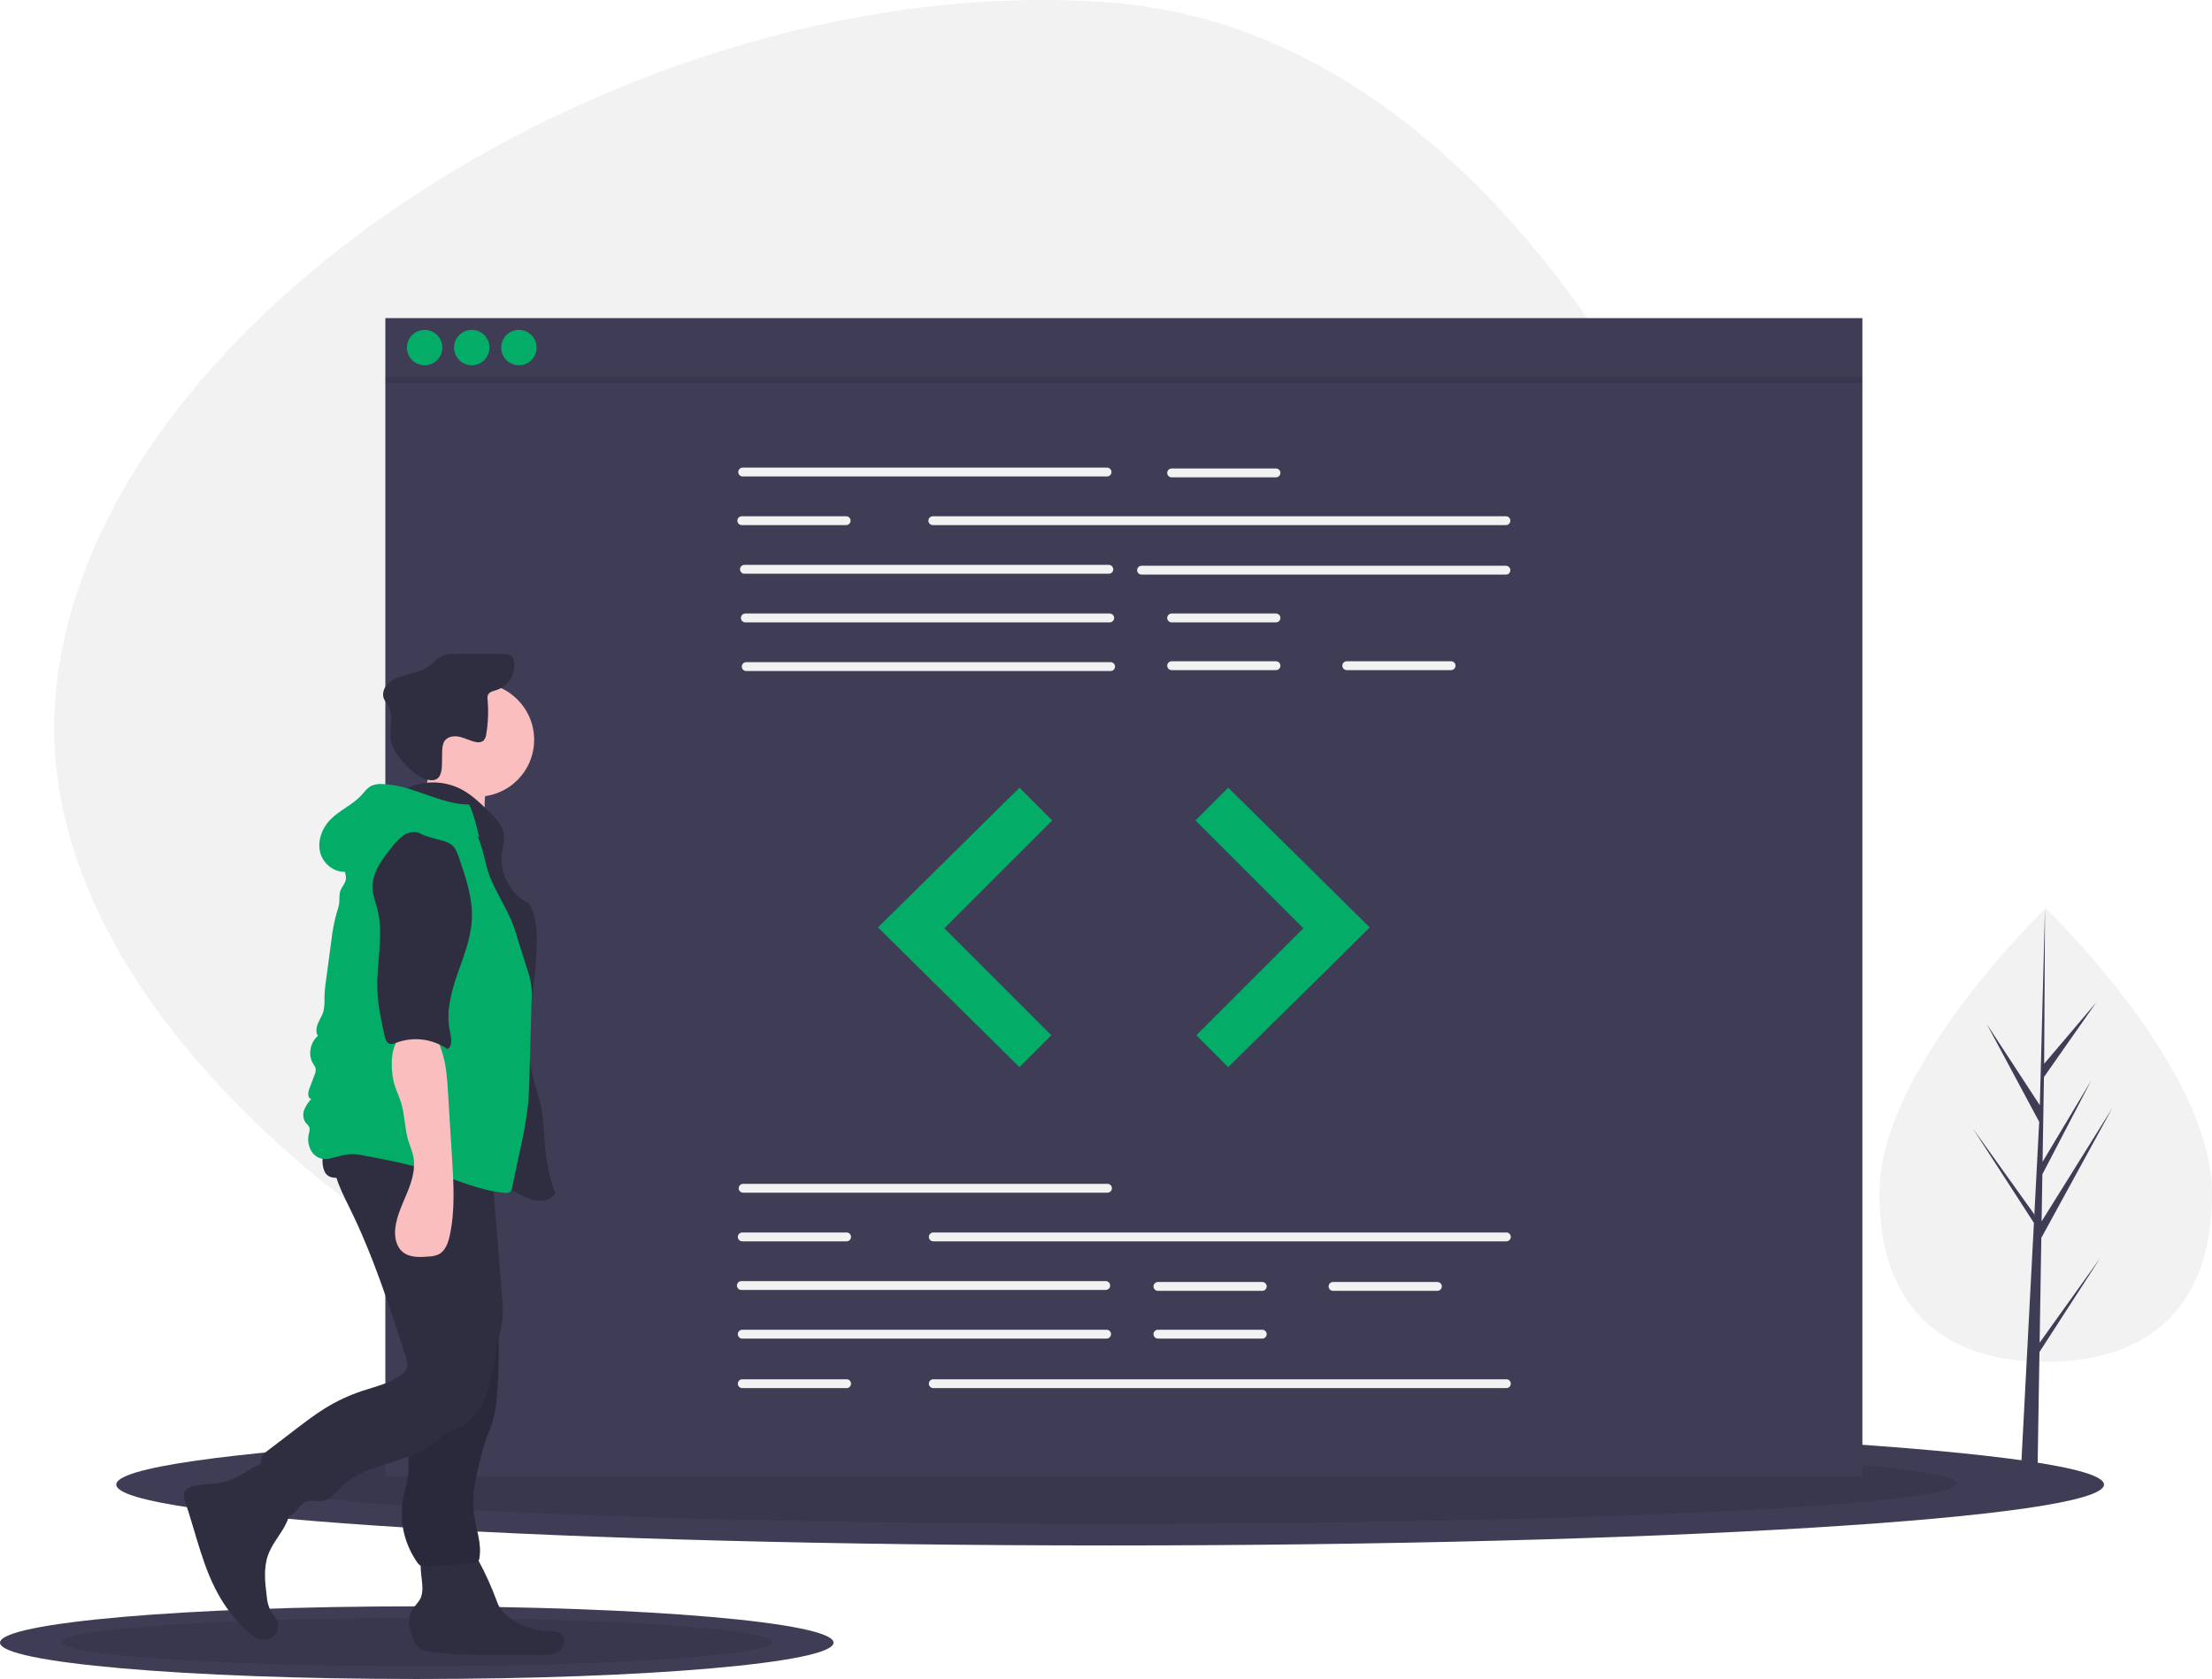
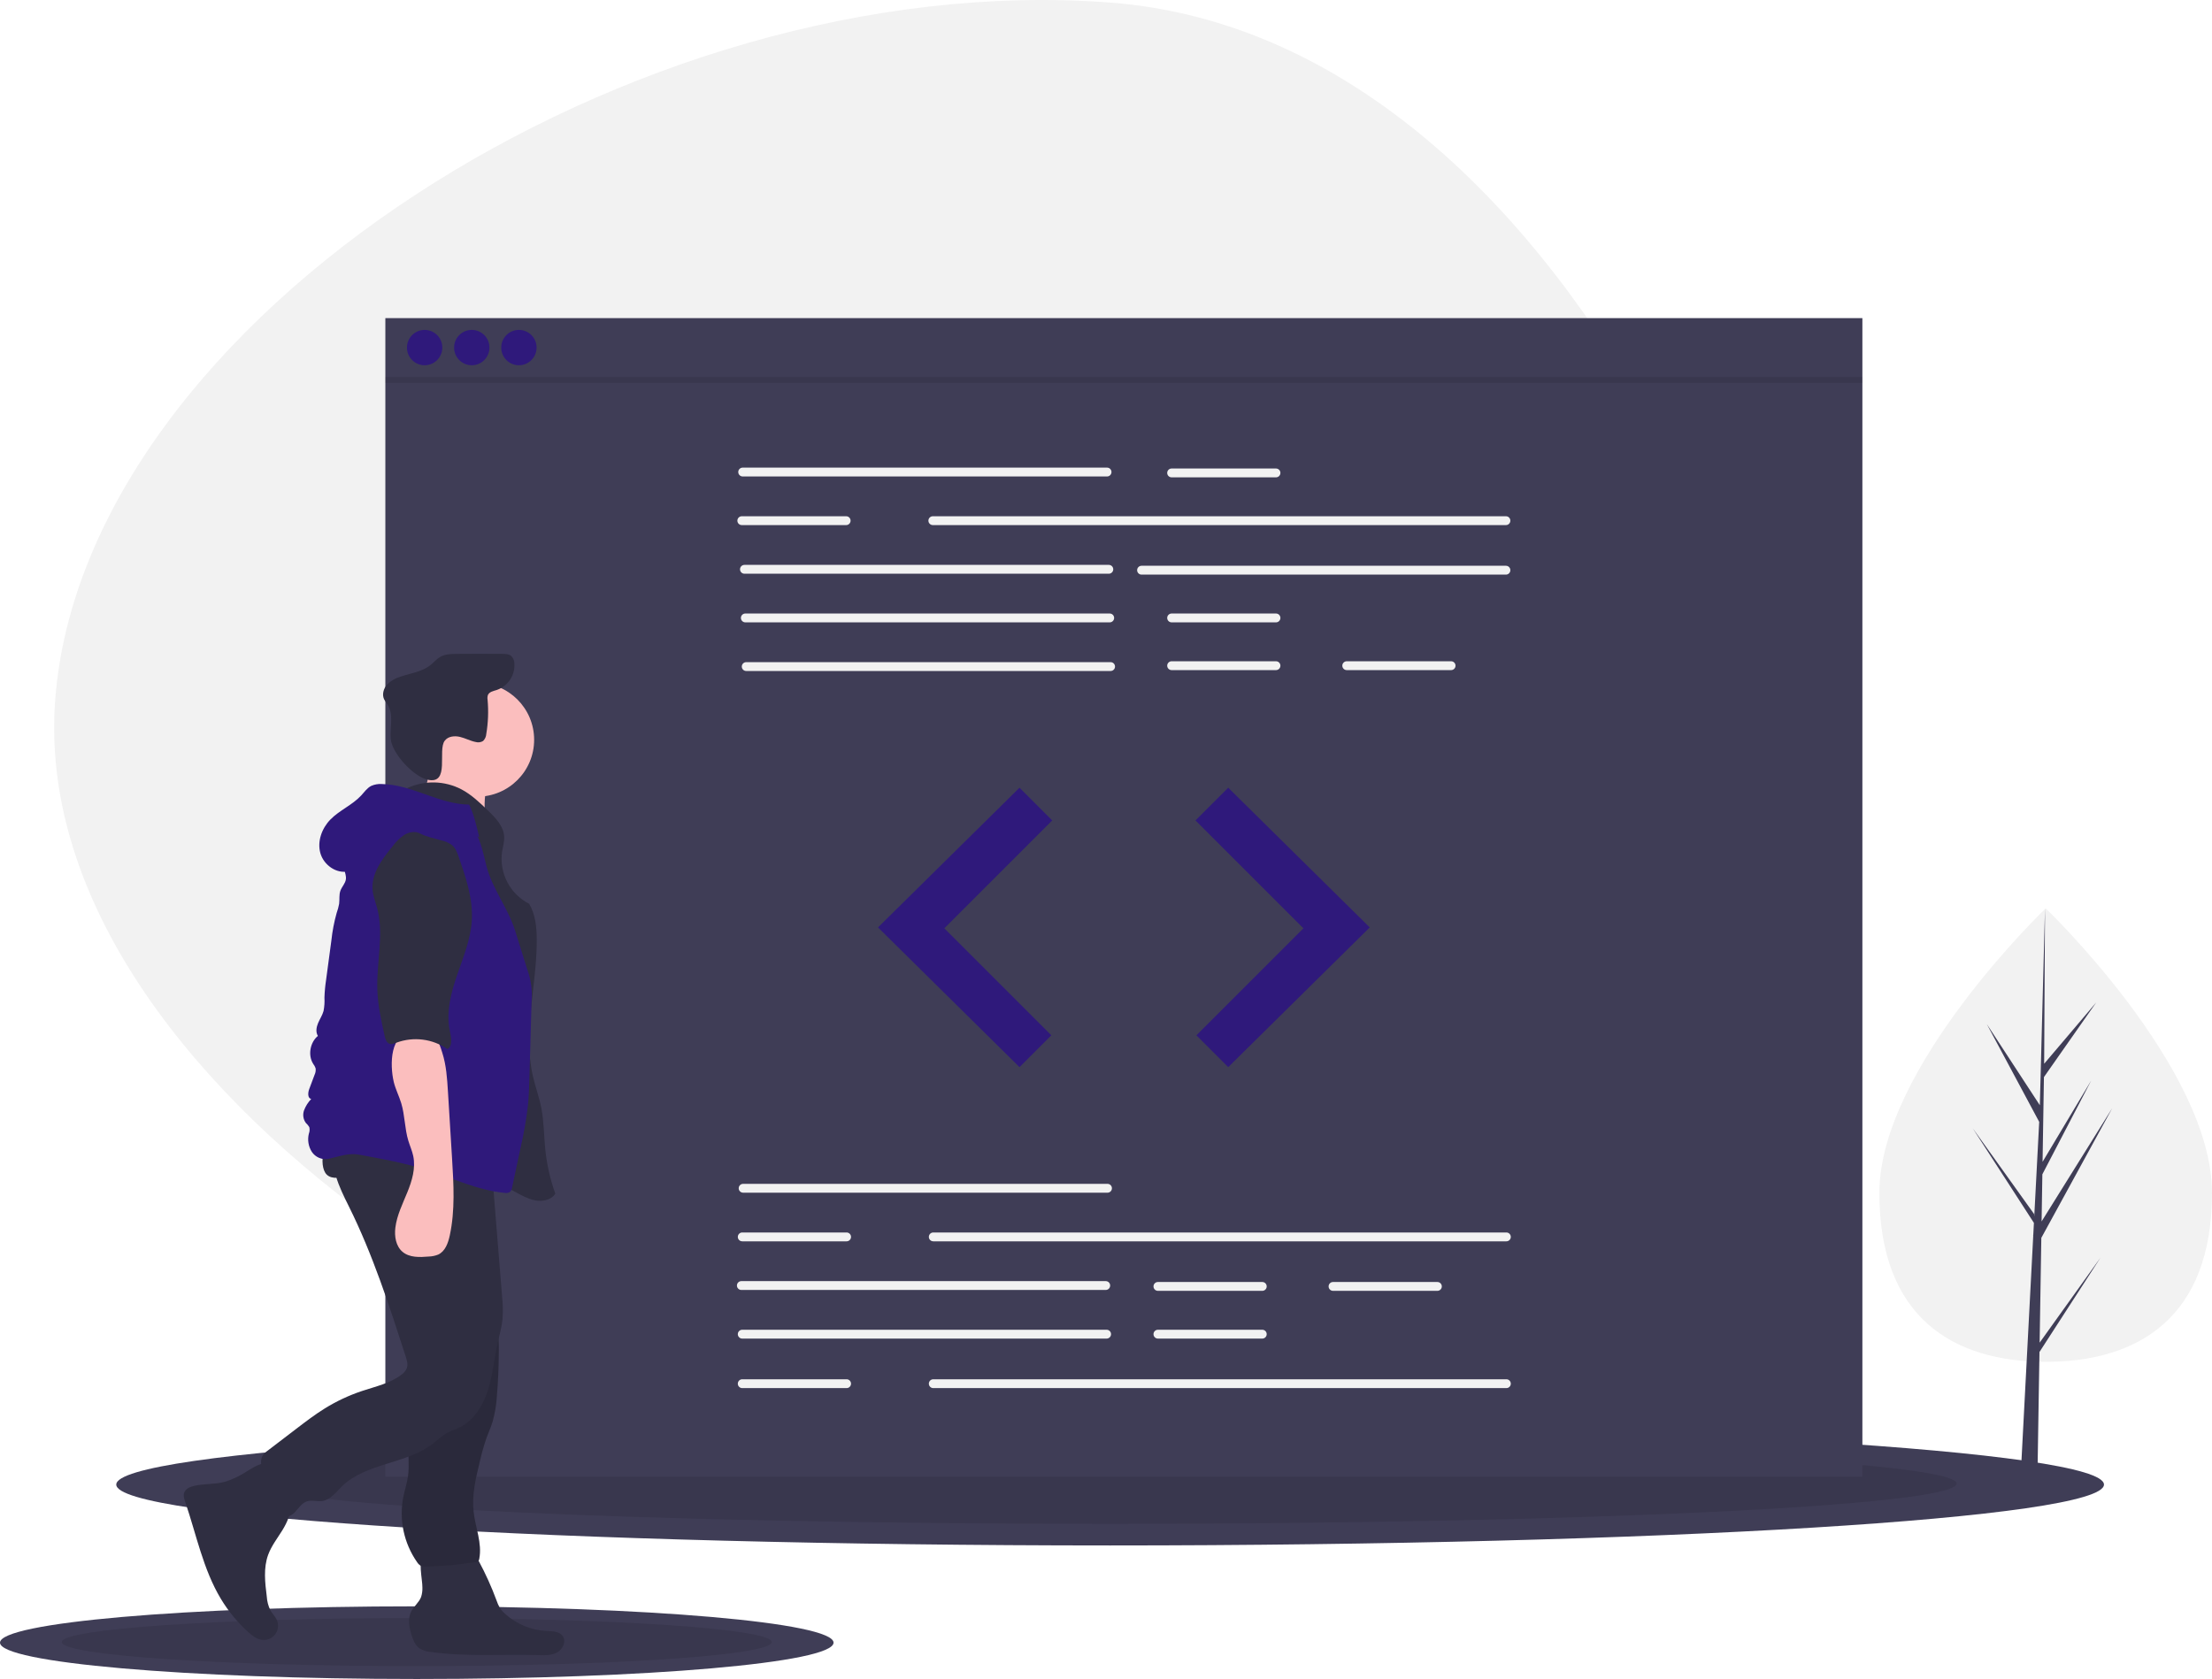
<svg xmlns="http://www.w3.org/2000/svg" data-name="Layer 1" width="1126.194" height="855" viewBox="0 0 1126.194 855">
  <path d="M544.864 755.938C302.465 737.49 13.394 549.672 28.111 356.28S322.797-17.142 565.196 1.305 947.128 381.167 932.41 574.558s-145.148 199.827-387.547 181.38z" fill="#f2f2f2" />
  <ellipse cx="565.194" cy="756" rx="506" ry="31" fill="#3f3d56" />
  <ellipse cx="565.194" cy="755.5" rx="431" ry="20.5" opacity=".1" />
  <ellipse cx="212.194" cy="836.5" rx="212.194" ry="18.5" fill="#3f3d56" />
  <ellipse cx="212.194" cy="836.202" rx="180.742" ry="12.234" opacity=".1" />
  <path fill="#3f3d56" d="M196.194 162h752v590h-752z" />
  <path d="M563.638 242.63H378.12a2.251 2.251 0 110-4.504h185.518a2.251 2.251 0 010 4.503zm203.079 24.765H474.932a2.251 2.251 0 010-4.503h291.785a2.251 2.251 0 110 4.503zM564.539 292.16H379.02a2.251 2.251 0 110-4.502h185.518a2.251 2.251 0 110 4.503zm202.178.45H581.199a2.251 2.251 0 010-4.502h185.518a2.251 2.251 0 110 4.503zm-201.728 24.316H379.471a2.251 2.251 0 010-4.503H564.99a2.251 2.251 0 110 4.503zm.451 24.766H379.921a2.251 2.251 0 010-4.503h185.517a2.251 2.251 0 110 4.503zm84.203-98.612h-53.134a2.251 2.251 0 010-4.503h53.134a2.251 2.251 0 110 4.502zm0 73.846h-53.134a2.251 2.251 0 010-4.503h53.134a2.251 2.251 0 110 4.503zm0 24.316h-53.134a2.251 2.251 0 110-4.503h53.134a2.251 2.251 0 110 4.503zm89.157 0h-53.134a2.251 2.251 0 010-4.503h53.133a2.251 2.251 0 110 4.503zm-307.996-73.847H377.67a2.251 2.251 0 010-4.503h53.134a2.251 2.251 0 010 4.503zM563.863 607.36H378.346a2.251 2.251 0 010-4.502h185.517a2.251 2.251 0 010 4.503zm-.9 49.532H377.445a2.251 2.251 0 110-4.503h185.518a2.251 2.251 0 010 4.503zm.45 24.766H377.895a2.251 2.251 0 110-4.503h185.518a2.251 2.251 0 110 4.503zm79.25-24.316H589.53a2.251 2.251 0 010-4.503h53.133a2.251 2.251 0 010 4.503zm0 24.316H589.53a2.251 2.251 0 010-4.503h53.133a2.251 2.251 0 110 4.503zm89.157-24.316h-53.134a2.251 2.251 0 110-4.503h53.134a2.251 2.251 0 010 4.503zm35.122-25.216H475.157a2.251 2.251 0 010-4.503h291.785a2.251 2.251 0 010 4.503zm-335.913 0h-53.134a2.251 2.251 0 010-4.503h53.134a2.251 2.251 0 010 4.503zm335.913 74.748H475.157a2.251 2.251 0 110-4.503h291.785a2.251 2.251 0 010 4.503zm-335.913 0h-53.134a2.251 2.251 0 110-4.503h53.134a2.251 2.251 0 110 4.503z" fill="#f2f2f2" />
-   <path fill="#03ad68" d="M519.06 401.13l-72.046 71.145 72.046 71.145 16.21-16.21-54.484-54.485 54.934-54.935-16.66-16.66zm106.267 0l72.046 71.145-72.046 71.145-16.21-16.21 54.485-54.485-54.935-54.935 16.66-16.66z" />
-   <circle cx="216.194" cy="177" r="9" fill="#03ad68" />
-   <circle cx="240.194" cy="177" r="9" fill="#03ad68" />
-   <circle cx="264.194" cy="177" r="9" fill="#03ad68" />
+   <path fill="#2f197b" d="M519.06 401.13l-72.046 71.145 72.046 71.145 16.21-16.21-54.484-54.485 54.934-54.935-16.66-16.66zm106.267 0l72.046 71.145-72.046 71.145-16.21-16.21 54.485-54.485-54.935-54.935 16.66-16.66z" />
+   <circle cx="216.194" cy="177" r="9" fill="#2f197b" />
+   <circle cx="240.194" cy="177" r="9" fill="#2f197b" />
+   <circle cx="264.194" cy="177" r="9" fill="#2f197b" />
  <path opacity=".1" d="M196.194 192h752v3h-752z" />
  <path d="M1126.194 607.454c0 63.77-37.911 86.037-84.677 86.037s-84.676-22.266-84.676-86.037 84.676-144.898 84.676-144.898 84.677 81.126 84.677 144.898z" fill="#f2f2f2" />
  <path fill="#3f3d56" d="M1038.433 683.736l.867-53.371 36.091-66.027-35.955 57.655.39-23.998 24.873-47.769-24.77 41.419.701-43.161 26.635-38.031-26.525 31.244.438-79.141-2.753 104.769.226-4.322-27.08-41.451 26.646 49.748-2.523 48.203-.075-1.28-31.219-43.621 31.124 48.141-.315 6.028-.057.091.026.495-6.402 122.296h8.553l1.026-63.168 31.049-48.024-30.971 43.275z" />
  <path d="M122.622 751.091a43.126 43.126 0 01-8.178 3.503c-5.08 1.387-10.508.878-15.638 2.063-2.1.485-4.386 1.499-5.054 3.548-.49 1.504.043 3.127.554 4.624 5.668 16.62 9.085 34.266 18.125 49.32a74.64 74.64 0 0013.992 16.988c2.056 1.852 4.385 3.664 7.136 3.955a7.248 7.248 0 007.37-10.182c-.81-1.801-2.317-3.197-3.289-4.916a18.757 18.757 0 01-1.819-6.99c-.893-7.11-1.754-14.538.71-21.266 1.651-4.512 4.681-8.359 7.206-12.447s4.621-8.772 4.06-13.544c-.384-3.257-1.972-6.237-3.65-9.054-1.682-2.823-5.005-10.409-8.383-11.35-3.507-.979-10.084 4.181-13.142 5.748zm92.435 57.409a14.019 14.019 0 01-.664 4.745c-1.057 2.793-3.68 4.706-5.036 7.367-1.885 3.7-1.03 8.174.218 12.135.783 2.483 1.81 5.067 3.913 6.602a12.893 12.893 0 005.954 1.908c18.036 2.496 36.358 1.064 54.558 1.587 3.317.095 6.83.211 9.725-1.41s4.686-5.697 2.717-8.368c-1.769-2.398-5.265-2.376-8.242-2.517a33.912 33.912 0 01-20.913-8.615 15.112 15.112 0 01-2.934-3.377 20.753 20.753 0 01-1.534-3.517 156.799 156.799 0 00-9.083-20.119c-.98-1.815-2.087-3.705-3.906-4.676a10.323 10.323 0 00-4.24-.926c-4.536-.294-16.283-1.838-19.79 1.69-3.242 3.26-.672 13.351-.743 17.491z" fill="#2f2e41" />
  <circle cx="242.971" cy="376.72" r="28.975" fill="#fbbebe" />
  <path d="M216.806 400.646c-1.724 4.614-4.647 8.947-8.9 11.43l40.074 8.174a42.453 42.453 0 01-.562-17.869 10.3 10.3 0 00.24-4.409c-.754-2.907-4.027-4.306-6.955-4.974-7.314-1.667-13.782-2.561-20.579-5.792-2.077 3.557-1.787 9.34-3.318 13.44z" fill="#fbbebe" />
  <path d="M207.57 401.227a31.338 31.338 0 0127.314.714c5.138 2.707 9.392 6.794 13.571 10.826 3.853 3.717 7.963 7.972 8.236 13.319.133 2.59-.676 5.122-1.084 7.683a25.766 25.766 0 0013.78 26.47c3.184 5.303 3.84 11.729 3.89 17.914.185 23.436-7.21 47.16-1.93 69.995 1.239 5.362 3.16 10.554 4.231 15.952 1.387 6.99 1.319 14.18 2.044 21.27a95.266 95.266 0 005.114 22.495c-1.744 2.774-5.374 3.837-8.643 3.613s-6.325-1.644-9.242-3.136c-14.123-7.227-27.059-16.757-41.687-22.9-9.677-4.063-19.987-6.595-29.376-11.288s-18.12-12.142-20.99-22.238c-1.241-4.365-1.318-8.965-1.385-13.503-.286-19.114-.55-38.436 3.61-57.094 3.669-16.453 10.741-32.194 12.284-48.98.502-5.465.513-11.314 3.566-15.874 4.315-6.445 13.632-8.114 16.698-15.238z" fill="#2f2e41" />
  <path d="M226.492 377.13c1.707-2.228 5-2.531 7.727-1.872s5.243 2.064 7.998 2.598a4.675 4.675 0 003.743-.526 5.444 5.444 0 001.616-3.57 68.163 68.163 0 00.67-17.38 5.147 5.147 0 01.16-2.438c.681-1.643 2.762-2.034 4.461-2.562a13.316 13.316 0 009.013-13.633 5.42 5.42 0 00-1.657-3.74c-1.175-.958-2.82-1.017-4.336-1.029q-11.683-.094-23.366.006c-2.883.024-5.91.095-8.41 1.532-1.847 1.063-3.221 2.773-4.88 4.112-4.326 3.491-10.178 4.201-15.441 5.99a15.308 15.308 0 00-6.768 4.036c-1.75 2-2.592 4.974-1.492 7.393a26.252 26.252 0 001.886 2.904c3.105 4.964 1.038 11.403 1.502 17.24.579 7.288 11.365 19.111 18.679 20.836 11.807 2.784 4.986-15.113 8.895-19.898zm-16.358 319.553c.745 5.321 1.701 10.661 1.446 16.029-.357 7.493-3.06 14.714-3.56 22.2-.372 5.59.49 11.241-.286 16.79-.497 3.554-1.656 6.979-2.373 10.494a43.395 43.395 0 006.973 33.266 5.448 5.448 0 002.024 1.96 5.714 5.714 0 002.507.333 179.947 179.947 0 0025.17-2.288 2.414 2.414 0 001.617-.713 2.266 2.266 0 00.35-.954c1.545-7.936-1.976-15.893-2.871-23.928-.956-8.58 1.103-17.178 3.146-25.565a113.548 113.548 0 013.467-12.228c.988-2.697 2.181-5.32 3.037-8.063a61.46 61.46 0 002.202-13.202q.892-10.575.945-21.2a88.958 88.958 0 00-1.665-20.01c-1.878-8.337-5.724-16.08-9.536-23.73a15.029 15.029 0 00-5.618 2.67 125.38 125.38 0 01-15.35 8.481c-3.567 1.657-10.522 2.834-12.786 6.286-2.232 3.405-.792 10.35-.621 14.106q.439 9.667 1.782 19.266z" fill="#2f2e41" />
  <path d="M210.134 696.683c.745 5.321 1.701 10.661 1.446 16.029-.357 7.493-3.06 14.714-3.56 22.2-.372 5.59.49 11.241-.286 16.79-.497 3.554-1.656 6.979-2.373 10.494a43.395 43.395 0 006.973 33.266 5.448 5.448 0 002.024 1.96 5.714 5.714 0 002.507.333 179.947 179.947 0 0025.17-2.288 2.414 2.414 0 001.617-.713 2.266 2.266 0 00.35-.954c1.545-7.936-1.976-15.893-2.871-23.928-.956-8.58 1.103-17.178 3.146-25.565a113.548 113.548 0 013.467-12.228c.988-2.697 2.181-5.32 3.037-8.063a61.46 61.46 0 002.202-13.202q.892-10.575.945-21.2a88.958 88.958 0 00-1.665-20.01c-1.878-8.337-5.724-16.08-9.536-23.73a15.029 15.029 0 00-5.618 2.67 125.38 125.38 0 01-15.35 8.481c-3.567 1.657-10.522 2.834-12.786 6.286-2.232 3.405-.792 10.35-.621 14.106q.439 9.667 1.782 19.266z" opacity=".1" />
  <path d="M170.961 583.018c-3.848 10.36 1.808 21.554 6.722 31.452 12.106 24.386 20.513 50.408 28.875 76.317.626 1.941 1.252 4.059.554 5.975a7.825 7.825 0 01-2.822 3.347c-5.766 4.379-13.107 5.938-19.975 8.23a90.184 90.184 0 00-18.943 8.88c-4.976 3.083-9.639 6.643-14.291 10.197l-14.812 11.312a9.903 9.903 0 00-2.476 2.397c-1.429 2.241-.844 5.167-.132 7.728a131.432 131.432 0 007.252 19.792 6.911 6.911 0 002.63 3.447c2.312 1.242 5.14-.405 6.905-2.347s3.292-4.36 5.78-5.193c2.487-.833 5.223.176 7.819-.189 4.198-.59 6.986-4.457 10.012-7.426 12.366-12.131 33.01-11.251 46.613-21.977a59.228 59.228 0 016.23-4.868c2.3-1.36 4.908-2.105 7.294-3.307 7.257-3.654 11.819-11.208 14.262-18.957s3.141-15.928 4.897-23.86c.908-4.101 2.103-8.158 2.507-12.339a66.094 66.094 0 00-.253-11.666l-4.908-60.715c-.4-4.943-.8-9.893-1.576-14.79-14.577.52-29.143 1.107-43.728 1.28-11.605.136-23.424.948-34.436-2.72z" fill="#2f2e41" />
  <path d="M165.602 597.221c1.978 3.18 6.79 3.114 10.105 1.37s5.889-4.672 9.21-6.4c4.464-2.323 9.747-2.236 14.777-2.094 7.963.225 16.025.465 23.687 2.647 7.924 2.257 15.64 6.603 23.834 5.736 1.425-.15 2.985-.56 3.76-1.765a5.544 5.544 0 00.62-2.836l.268-7.159a6.464 6.464 0 00-.57-3.625 6.082 6.082 0 00-2.716-2.08c-11.663-5.646-24.964-6.697-37.915-7.14q-9.874-.34-19.757-.28c-5.591.035-12.303-.774-17.739.72-7.295 2.005-11.265 16.954-7.563 22.906z" fill="#2f2e41" />
-   <path d="M238.84 409.726c-15.283-.136-29.132-10.223-44.413-10.469a11.514 11.514 0 00-5.392.93c-2.13 1.073-3.53 3.147-5.147 4.9-4.518 4.892-11.061 7.504-15.703 12.28-4.352 4.478-6.773 11.15-5.055 17.153s8.204 10.609 14.28 9.165a36.8 36.8 0 0114.336-19.479 72.887 72.887 0 0111.206-5.882c6.868-3.112 14.547-6.283 21.718-3.95a30.638 30.638 0 017.409 4.04l11.954 8.03c-1.393-5.494-2.646-11.656-5.194-16.718z" fill="#03ad68" />
-   <path d="M175.65 438.374c-2.03 2.532.893 6.2.446 9.413-.298 2.135-2.055 3.766-2.786 5.793-.758 2.1-.356 4.427-.644 6.642a28.489 28.489 0 01-1.275 4.73 84.975 84.975 0 00-2.686 14.025l-2.675 19.975a75.681 75.681 0 00-.846 9.078 27.107 27.107 0 01-.452 6.787c-.592 2.183-1.904 4.093-2.786 6.176s-1.292 4.602-.1 6.524c-3.991 3.325-5.178 9.854-2.387 14.235a7.9 7.9 0 011.23 2.265 5.82 5.82 0 01-.542 3.34l-2.704 7.207c-.693 1.845-.912 4.653 1.013 5.074a17.006 17.006 0 00-3.651 5.767 6.866 6.866 0 00.972 6.506 8.289 8.289 0 011.695 2.056 5.473 5.473 0 01-.196 3.243 11.906 11.906 0 001.473 9.334 8.371 8.371 0 008.418 3.608c5.41-1.22 10.273-3.147 15.728-2.146 11.746 2.156 23.53 4.32 34.906 7.952 12.984 4.146 25.556 10.225 39.126 11.5a3.798 3.798 0 002.617-.406 3.93 3.93 0 001.21-2.488l4.194-19.665a202.363 202.363 0 003.855-22.027c.477-4.781.613-9.59.75-14.393l1.08-38.23a38.197 38.197 0 00-2.2-16.62l-6.218-19.848c-3.548-11.327-11.687-21.372-14.585-32.882-1.834-7.285-3.19-15.103-8.108-20.781-7.013-8.095-19.145-9.354-29.764-7.962-4.797.628-9.636 1.714-13.785 4.201-4.798 2.877-8.333 7.41-11.753 11.837-2.818 3.649-5.687 6.582-8.57 10.18z" fill="#03ad68" />
+   <path d="M238.84 409.726c-15.283-.136-29.132-10.223-44.413-10.469a11.514 11.514 0 00-5.392.93c-2.13 1.073-3.53 3.147-5.147 4.9-4.518 4.892-11.061 7.504-15.703 12.28-4.352 4.478-6.773 11.15-5.055 17.153s8.204 10.609 14.28 9.165a36.8 36.8 0 0114.336-19.479 72.887 72.887 0 0111.206-5.882c6.868-3.112 14.547-6.283 21.718-3.95a30.638 30.638 0 017.409 4.04l11.954 8.03c-1.393-5.494-2.646-11.656-5.194-16.718z" fill="#2f197b" />
+   <path d="M175.65 438.374c-2.03 2.532.893 6.2.446 9.413-.298 2.135-2.055 3.766-2.786 5.793-.758 2.1-.356 4.427-.644 6.642a28.489 28.489 0 01-1.275 4.73 84.975 84.975 0 00-2.686 14.025l-2.675 19.975a75.681 75.681 0 00-.846 9.078 27.107 27.107 0 01-.452 6.787c-.592 2.183-1.904 4.093-2.786 6.176s-1.292 4.602-.1 6.524c-3.991 3.325-5.178 9.854-2.387 14.235a7.9 7.9 0 011.23 2.265 5.82 5.82 0 01-.542 3.34l-2.704 7.207c-.693 1.845-.912 4.653 1.013 5.074a17.006 17.006 0 00-3.651 5.767 6.866 6.866 0 00.972 6.506 8.289 8.289 0 011.695 2.056 5.473 5.473 0 01-.196 3.243 11.906 11.906 0 001.473 9.334 8.371 8.371 0 008.418 3.608c5.41-1.22 10.273-3.147 15.728-2.146 11.746 2.156 23.53 4.32 34.906 7.952 12.984 4.146 25.556 10.225 39.126 11.5a3.798 3.798 0 002.617-.406 3.93 3.93 0 001.21-2.488l4.194-19.665a202.363 202.363 0 003.855-22.027c.477-4.781.613-9.59.75-14.393l1.08-38.23a38.197 38.197 0 00-2.2-16.62l-6.218-19.848c-3.548-11.327-11.687-21.372-14.585-32.882-1.834-7.285-3.19-15.103-8.108-20.781-7.013-8.095-19.145-9.354-29.764-7.962-4.797.628-9.636 1.714-13.785 4.201-4.798 2.877-8.333 7.41-11.753 11.837-2.818 3.649-5.687 6.582-8.57 10.18z" fill="#2f197b" />
  <path d="M200.444 550.823c.875 3.773 2.712 7.252 3.837 10.957 1.884 6.21 1.725 12.896 3.605 19.106.79 2.606 1.933 5.109 2.5 7.773 1.32 6.21-.608 12.635-3.004 18.515s-5.313 11.678-6.09 17.98c-.549 4.438.238 9.45 3.66 12.33 3.551 2.99 8.712 2.788 13.338 2.39a14.016 14.016 0 004.841-1.008c3.538-1.673 5.028-5.86 5.855-9.685 2.771-12.819 1.98-26.106 1.174-39.196l-2.106-34.235c-.405-6.59-.84-13.318-2.87-19.646-.74-2.302-2.027-6.954-4.13-8.424-2.082-1.455-8.03-1.52-10.608-1.641-12.098-.569-11.963 16.317-10.002 24.784z" fill="#fbbebe" />
  <path d="M213.848 424.423c-2.47-1.293-5.583-.736-7.972.705a24.568 24.568 0 00-5.972 5.798c-5.338 6.517-10.99 13.995-10.198 22.382.296 3.145 1.5 6.12 2.317 9.172 3.58 13.38-.379 27.53.075 41.373.263 7.999 2.003 15.867 3.737 23.68.353 1.594.92 3.44 2.462 3.977 1.16.403 2.41-.115 3.558-.551a28.371 28.371 0 0125.963 3.272c2.865-1.529 1.791-6.363 1.149-9.546-1.909-9.457.682-19.214 3.828-28.335s6.91-18.23 7.432-27.865c.59-10.916-3.029-21.57-6.6-31.903-.78-2.255-1.631-4.62-3.438-6.178a13.665 13.665 0 00-5.203-2.377c-3.793-1.121-7.634-1.769-11.138-3.604z" fill="#2f2e41" />
</svg>
